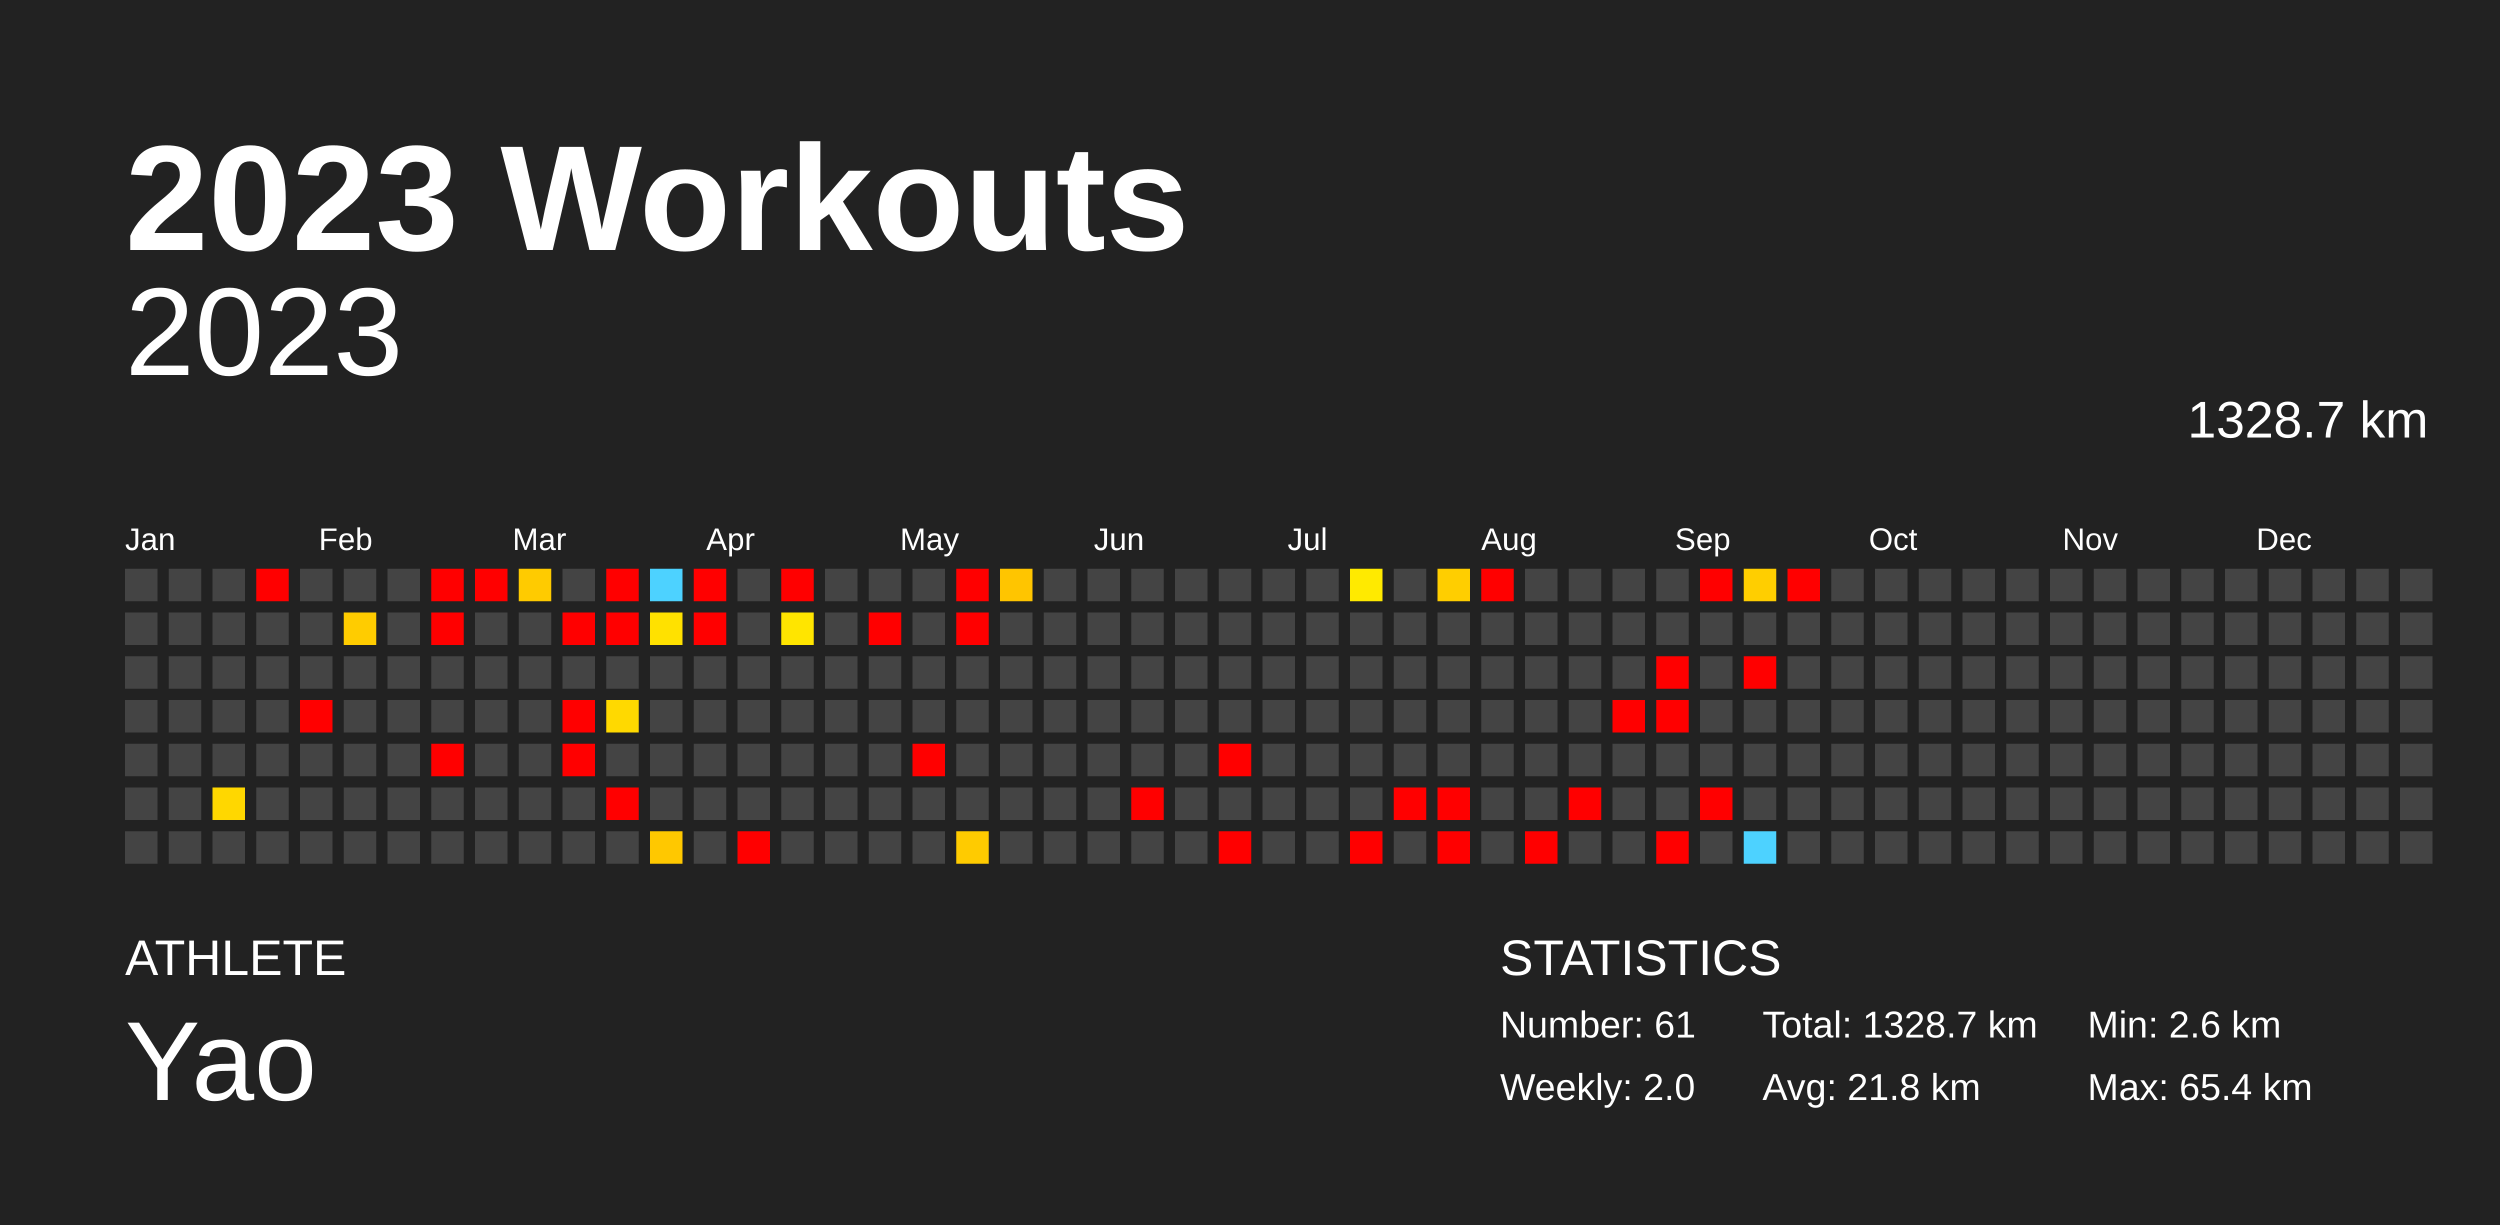
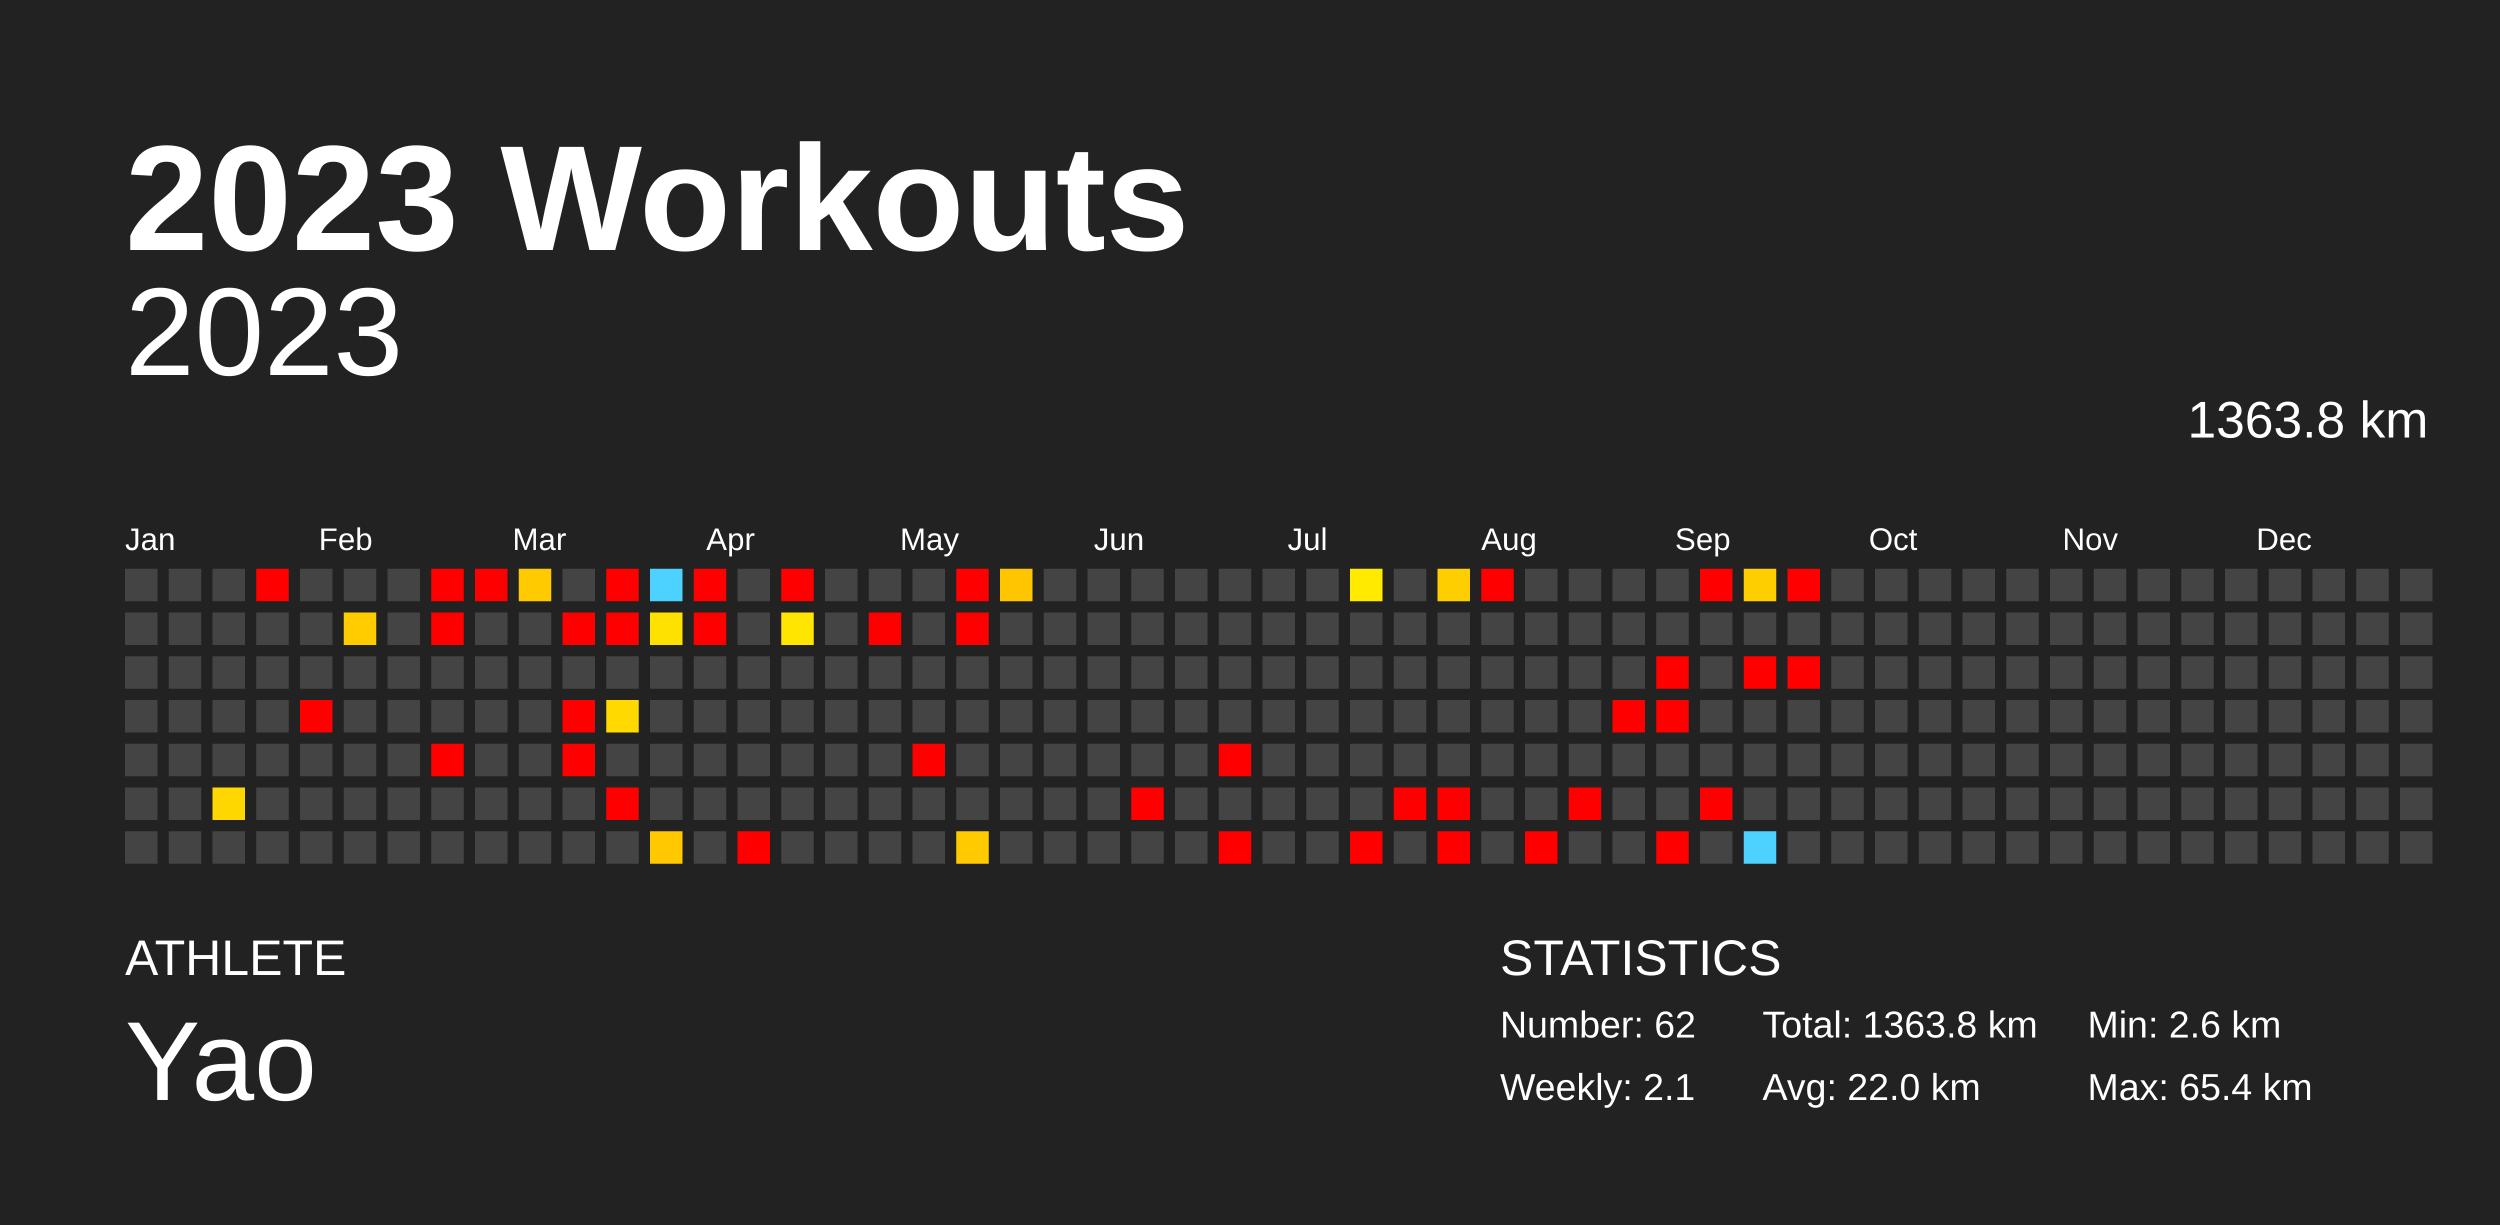
<svg xmlns="http://www.w3.org/2000/svg" baseProfile="full" height="98mm" version="1.1" viewBox="0,0,200,98" width="200mm">
  <defs />
  <rect fill="#222222" height="98" width="200" x="0" y="0" />
  <text fill="#FFFFFF" style="font-size:12px; font-family:Arial; font-weight:bold;" x="10" y="20">2023 Workouts</text>
  <text fill="#FFFFFF" style="font-size:4px; font-family:Arial" x="10" y="78">ATHLETE</text>
  <text fill="#FFFFFF" style="font-size:9px; font-family:Arial" x="10" y="88">Yao</text>
  <text fill="#FFFFFF" style="font-size:4px; font-family:Arial" x="120" y="78">STATISTICS</text>
-   <text fill="#FFFFFF" style="font-size:3px; font-family:Arial" x="120" y="83">Number: 61</text>
-   <text fill="#FFFFFF" style="font-size:3px; font-family:Arial" x="120" y="88">Weekly: 2.0</text>
-   <text fill="#FFFFFF" style="font-size:3px; font-family:Arial" x="141" y="83">Total: 1328.7 km</text>
-   <text fill="#FFFFFF" style="font-size:3px; font-family:Arial" x="141" y="88">Avg: 21.8 km</text>
+   <text fill="#FFFFFF" style="font-size:3px; font-family:Arial" x="120" y="83">Number: 62</text>
+   <text fill="#FFFFFF" style="font-size:3px; font-family:Arial" x="120" y="88">Weekly: 2.1</text>
+   <text fill="#FFFFFF" style="font-size:3px; font-family:Arial" x="141" y="83">Total: 1363.8 km</text>
+   <text fill="#FFFFFF" style="font-size:3px; font-family:Arial" x="141" y="88">Avg: 22.0 km</text>
  <text fill="#FFFFFF" style="font-size:3px; font-family:Arial" x="167" y="83">Min: 2.6 km</text>
  <text fill="#FFFFFF" style="font-size:3px; font-family:Arial" x="167" y="88">Max: 65.4 km</text>
  <text alignment-baseline="hanging" fill="#FFFFFF" style="font-size:10.0px; font-family:Arial;" x="10" y="30">2023</text>
-   <text alignment-baseline="hanging" fill="#FFFFFF" style="font-size:4.125px; font-family:Arial;" x="175" y="35">1328.7 km</text>
+   <text alignment-baseline="hanging" fill="#FFFFFF" style="font-size:4.125px; font-family:Arial;" x="175" y="35">1363.8 km</text>
  <text fill="#FFFFFF" style="font-size:2.5px; font-family:Arial" x="10.0" y="44">Jan</text>
  <text fill="#FFFFFF" style="font-size:2.5px; font-family:Arial" x="25.5" y="44">Feb</text>
  <text fill="#FFFFFF" style="font-size:2.5px; font-family:Arial" x="41.0" y="44">Mar</text>
  <text fill="#FFFFFF" style="font-size:2.5px; font-family:Arial" x="56.5" y="44">Apr</text>
  <text fill="#FFFFFF" style="font-size:2.5px; font-family:Arial" x="72.0" y="44">May</text>
  <text fill="#FFFFFF" style="font-size:2.5px; font-family:Arial" x="87.5" y="44">Jun</text>
  <text fill="#FFFFFF" style="font-size:2.5px; font-family:Arial" x="103.0" y="44">Jul</text>
  <text fill="#FFFFFF" style="font-size:2.5px; font-family:Arial" x="118.5" y="44">Aug</text>
  <text fill="#FFFFFF" style="font-size:2.5px; font-family:Arial" x="134.0" y="44">Sep</text>
  <text fill="#FFFFFF" style="font-size:2.5px; font-family:Arial" x="149.5" y="44">Oct</text>
  <text fill="#FFFFFF" style="font-size:2.5px; font-family:Arial" x="165.0" y="44">Nov</text>
  <text fill="#FFFFFF" style="font-size:2.5px; font-family:Arial" x="180.5" y="44">Dec</text>
  <rect fill="#444444" height="2.6" width="2.6" x="10.0" y="45.5" />
  <rect fill="#444444" height="2.6" width="2.6" x="10.0" y="49.0" />
  <rect fill="#444444" height="2.6" width="2.6" x="10.0" y="52.5" />
  <rect fill="#444444" height="2.6" width="2.6" x="10.0" y="56.0" />
  <rect fill="#444444" height="2.6" width="2.6" x="10.0" y="59.5" />
  <rect fill="#444444" height="2.6" width="2.6" x="10.0" y="63.0" />
  <rect fill="#444444" height="2.6" width="2.6" x="10.0" y="66.5" />
  <rect fill="#444444" height="2.6" width="2.6" x="13.5" y="45.5" />
  <rect fill="#444444" height="2.6" width="2.6" x="13.5" y="49.0" />
  <rect fill="#444444" height="2.6" width="2.6" x="13.5" y="52.5" />
  <rect fill="#444444" height="2.6" width="2.6" x="13.5" y="56.0" />
  <rect fill="#444444" height="2.6" width="2.6" x="13.5" y="59.5" />
  <rect fill="#444444" height="2.6" width="2.6" x="13.5" y="63.0" />
  <rect fill="#444444" height="2.6" width="2.6" x="13.5" y="66.5" />
  <rect fill="#444444" height="2.6" width="2.6" x="17.0" y="45.5" />
  <rect fill="#444444" height="2.6" width="2.6" x="17.0" y="49.0" />
  <rect fill="#444444" height="2.6" width="2.6" x="17.0" y="52.5" />
  <rect fill="#444444" height="2.6" width="2.6" x="17.0" y="56.0" />
  <rect fill="#444444" height="2.6" width="2.6" x="17.0" y="59.5" />
  <rect fill="#ffd700" height="2.6" width="2.6" x="17.0" y="63.0" />
  <rect fill="#444444" height="2.6" width="2.6" x="17.0" y="66.5" />
  <rect fill="red" height="2.6" width="2.6" x="20.5" y="45.5" />
  <rect fill="#444444" height="2.6" width="2.6" x="20.5" y="49.0" />
  <rect fill="#444444" height="2.6" width="2.6" x="20.5" y="52.5" />
  <rect fill="#444444" height="2.6" width="2.6" x="20.5" y="56.0" />
  <rect fill="#444444" height="2.6" width="2.6" x="20.5" y="59.5" />
  <rect fill="#444444" height="2.6" width="2.6" x="20.5" y="63.0" />
  <rect fill="#444444" height="2.6" width="2.6" x="20.5" y="66.5" />
  <rect fill="#444444" height="2.6" width="2.6" x="24.0" y="45.5" />
  <rect fill="#444444" height="2.6" width="2.6" x="24.0" y="49.0" />
  <rect fill="#444444" height="2.6" width="2.6" x="24.0" y="52.5" />
  <rect fill="red" height="2.6" width="2.6" x="24.0" y="56.0" />
  <rect fill="#444444" height="2.6" width="2.6" x="24.0" y="59.5" />
  <rect fill="#444444" height="2.6" width="2.6" x="24.0" y="63.0" />
  <rect fill="#444444" height="2.6" width="2.6" x="24.0" y="66.5" />
  <rect fill="#444444" height="2.6" width="2.6" x="27.5" y="45.5" />
  <rect fill="#ffcc00" height="2.6" width="2.6" x="27.5" y="49.0" />
  <rect fill="#444444" height="2.6" width="2.6" x="27.5" y="52.5" />
  <rect fill="#444444" height="2.6" width="2.6" x="27.5" y="56.0" />
  <rect fill="#444444" height="2.6" width="2.6" x="27.5" y="59.5" />
  <rect fill="#444444" height="2.6" width="2.6" x="27.5" y="63.0" />
  <rect fill="#444444" height="2.6" width="2.6" x="27.5" y="66.5" />
  <rect fill="#444444" height="2.6" width="2.6" x="31.0" y="45.5" />
  <rect fill="#444444" height="2.6" width="2.6" x="31.0" y="49.0" />
  <rect fill="#444444" height="2.6" width="2.6" x="31.0" y="52.5" />
  <rect fill="#444444" height="2.6" width="2.6" x="31.0" y="56.0" />
  <rect fill="#444444" height="2.6" width="2.6" x="31.0" y="59.5" />
  <rect fill="#444444" height="2.6" width="2.6" x="31.0" y="63.0" />
  <rect fill="#444444" height="2.6" width="2.6" x="31.0" y="66.5" />
  <rect fill="red" height="2.6" width="2.6" x="34.5" y="45.5" />
  <rect fill="red" height="2.6" width="2.6" x="34.5" y="49.0" />
  <rect fill="#444444" height="2.6" width="2.6" x="34.5" y="52.5" />
  <rect fill="#444444" height="2.6" width="2.6" x="34.5" y="56.0" />
  <rect fill="red" height="2.6" width="2.6" x="34.5" y="59.5" />
  <rect fill="#444444" height="2.6" width="2.6" x="34.5" y="63.0" />
  <rect fill="#444444" height="2.6" width="2.6" x="34.5" y="66.5" />
  <rect fill="red" height="2.6" width="2.6" x="38.0" y="45.5" />
  <rect fill="#444444" height="2.6" width="2.6" x="38.0" y="49.0" />
  <rect fill="#444444" height="2.6" width="2.6" x="38.0" y="52.5" />
  <rect fill="#444444" height="2.6" width="2.6" x="38.0" y="56.0" />
  <rect fill="#444444" height="2.6" width="2.6" x="38.0" y="59.5" />
  <rect fill="#444444" height="2.6" width="2.6" x="38.0" y="63.0" />
  <rect fill="#444444" height="2.6" width="2.6" x="38.0" y="66.5" />
  <rect fill="#ffcb00" height="2.6" width="2.6" x="41.5" y="45.5" />
  <rect fill="#444444" height="2.6" width="2.6" x="41.5" y="49.0" />
  <rect fill="#444444" height="2.6" width="2.6" x="41.5" y="52.5" />
  <rect fill="#444444" height="2.6" width="2.6" x="41.5" y="56.0" />
  <rect fill="#444444" height="2.6" width="2.6" x="41.5" y="59.5" />
  <rect fill="#444444" height="2.6" width="2.6" x="41.5" y="63.0" />
  <rect fill="#444444" height="2.6" width="2.6" x="41.5" y="66.5" />
  <rect fill="#444444" height="2.6" width="2.6" x="45.0" y="45.5" />
  <rect fill="red" height="2.6" width="2.6" x="45.0" y="49.0" />
  <rect fill="#444444" height="2.6" width="2.6" x="45.0" y="52.5" />
  <rect fill="red" height="2.6" width="2.6" x="45.0" y="56.0" />
  <rect fill="red" height="2.6" width="2.6" x="45.0" y="59.5" />
  <rect fill="#444444" height="2.6" width="2.6" x="45.0" y="63.0" />
  <rect fill="#444444" height="2.6" width="2.6" x="45.0" y="66.5" />
  <rect fill="red" height="2.6" width="2.6" x="48.5" y="45.5" />
  <rect fill="red" height="2.6" width="2.6" x="48.5" y="49.0" />
  <rect fill="#444444" height="2.6" width="2.6" x="48.5" y="52.5" />
  <rect fill="#ffd900" height="2.6" width="2.6" x="48.5" y="56.0" />
  <rect fill="#444444" height="2.6" width="2.6" x="48.5" y="59.5" />
  <rect fill="red" height="2.6" width="2.6" x="48.5" y="63.0" />
  <rect fill="#444444" height="2.6" width="2.6" x="48.5" y="66.5" />
  <rect fill="#4dd2ff" height="2.6" width="2.6" x="52.0" y="45.5" />
  <rect fill="#ffe100" height="2.6" width="2.6" x="52.0" y="49.0" />
  <rect fill="#444444" height="2.6" width="2.6" x="52.0" y="52.5" />
  <rect fill="#444444" height="2.6" width="2.6" x="52.0" y="56.0" />
  <rect fill="#444444" height="2.6" width="2.6" x="52.0" y="59.5" />
  <rect fill="#444444" height="2.6" width="2.6" x="52.0" y="63.0" />
  <rect fill="#ffc800" height="2.6" width="2.6" x="52.0" y="66.5" />
  <rect fill="red" height="2.6" width="2.6" x="55.5" y="45.5" />
  <rect fill="red" height="2.6" width="2.6" x="55.5" y="49.0" />
  <rect fill="#444444" height="2.6" width="2.6" x="55.5" y="52.5" />
  <rect fill="#444444" height="2.6" width="2.6" x="55.5" y="56.0" />
  <rect fill="#444444" height="2.6" width="2.6" x="55.5" y="59.5" />
  <rect fill="#444444" height="2.6" width="2.6" x="55.5" y="63.0" />
  <rect fill="#444444" height="2.6" width="2.6" x="55.5" y="66.5" />
  <rect fill="#444444" height="2.6" width="2.6" x="59.0" y="45.5" />
  <rect fill="#444444" height="2.6" width="2.6" x="59.0" y="49.0" />
  <rect fill="#444444" height="2.6" width="2.6" x="59.0" y="52.5" />
  <rect fill="#444444" height="2.6" width="2.6" x="59.0" y="56.0" />
  <rect fill="#444444" height="2.6" width="2.6" x="59.0" y="59.5" />
  <rect fill="#444444" height="2.6" width="2.6" x="59.0" y="63.0" />
  <rect fill="red" height="2.6" width="2.6" x="59.0" y="66.5" />
  <rect fill="red" height="2.6" width="2.6" x="62.5" y="45.5" />
  <rect fill="#ffe500" height="2.6" width="2.6" x="62.5" y="49.0" />
  <rect fill="#444444" height="2.6" width="2.6" x="62.5" y="52.5" />
  <rect fill="#444444" height="2.6" width="2.6" x="62.5" y="56.0" />
  <rect fill="#444444" height="2.6" width="2.6" x="62.5" y="59.5" />
  <rect fill="#444444" height="2.6" width="2.6" x="62.5" y="63.0" />
  <rect fill="#444444" height="2.6" width="2.6" x="62.5" y="66.5" />
  <rect fill="#444444" height="2.6" width="2.6" x="66.0" y="45.5" />
  <rect fill="#444444" height="2.6" width="2.6" x="66.0" y="49.0" />
  <rect fill="#444444" height="2.6" width="2.6" x="66.0" y="52.5" />
  <rect fill="#444444" height="2.6" width="2.6" x="66.0" y="56.0" />
  <rect fill="#444444" height="2.6" width="2.6" x="66.0" y="59.5" />
  <rect fill="#444444" height="2.6" width="2.6" x="66.0" y="63.0" />
  <rect fill="#444444" height="2.6" width="2.6" x="66.0" y="66.5" />
  <rect fill="#444444" height="2.6" width="2.6" x="69.5" y="45.5" />
  <rect fill="red" height="2.6" width="2.6" x="69.5" y="49.0" />
  <rect fill="#444444" height="2.6" width="2.6" x="69.5" y="52.5" />
  <rect fill="#444444" height="2.6" width="2.6" x="69.5" y="56.0" />
  <rect fill="#444444" height="2.6" width="2.6" x="69.5" y="59.5" />
  <rect fill="#444444" height="2.6" width="2.6" x="69.5" y="63.0" />
  <rect fill="#444444" height="2.6" width="2.6" x="69.5" y="66.5" />
  <rect fill="#444444" height="2.6" width="2.6" x="73.0" y="45.5" />
  <rect fill="#444444" height="2.6" width="2.6" x="73.0" y="49.0" />
  <rect fill="#444444" height="2.6" width="2.6" x="73.0" y="52.5" />
  <rect fill="#444444" height="2.6" width="2.6" x="73.0" y="56.0" />
  <rect fill="red" height="2.6" width="2.6" x="73.0" y="59.5" />
  <rect fill="#444444" height="2.6" width="2.6" x="73.0" y="63.0" />
  <rect fill="#444444" height="2.6" width="2.6" x="73.0" y="66.5" />
  <rect fill="red" height="2.6" width="2.6" x="76.5" y="45.5" />
  <rect fill="red" height="2.6" width="2.6" x="76.5" y="49.0" />
  <rect fill="#444444" height="2.6" width="2.6" x="76.5" y="52.5" />
  <rect fill="#444444" height="2.6" width="2.6" x="76.5" y="56.0" />
  <rect fill="#444444" height="2.6" width="2.6" x="76.5" y="59.5" />
  <rect fill="#444444" height="2.6" width="2.6" x="76.5" y="63.0" />
  <rect fill="#ffcb00" height="2.6" width="2.6" x="76.5" y="66.5" />
  <rect fill="#ffc500" height="2.6" width="2.6" x="80.0" y="45.5" />
  <rect fill="#444444" height="2.6" width="2.6" x="80.0" y="49.0" />
  <rect fill="#444444" height="2.6" width="2.6" x="80.0" y="52.5" />
  <rect fill="#444444" height="2.6" width="2.6" x="80.0" y="56.0" />
  <rect fill="#444444" height="2.6" width="2.6" x="80.0" y="59.5" />
  <rect fill="#444444" height="2.6" width="2.6" x="80.0" y="63.0" />
  <rect fill="#444444" height="2.6" width="2.6" x="80.0" y="66.5" />
  <rect fill="#444444" height="2.6" width="2.6" x="83.5" y="45.5" />
  <rect fill="#444444" height="2.6" width="2.6" x="83.5" y="49.0" />
  <rect fill="#444444" height="2.6" width="2.6" x="83.5" y="52.5" />
  <rect fill="#444444" height="2.6" width="2.6" x="83.5" y="56.0" />
  <rect fill="#444444" height="2.6" width="2.6" x="83.5" y="59.5" />
  <rect fill="#444444" height="2.6" width="2.6" x="83.5" y="63.0" />
  <rect fill="#444444" height="2.6" width="2.6" x="83.5" y="66.5" />
  <rect fill="#444444" height="2.6" width="2.6" x="87.0" y="45.5" />
  <rect fill="#444444" height="2.6" width="2.6" x="87.0" y="49.0" />
  <rect fill="#444444" height="2.6" width="2.6" x="87.0" y="52.5" />
  <rect fill="#444444" height="2.6" width="2.6" x="87.0" y="56.0" />
  <rect fill="#444444" height="2.6" width="2.6" x="87.0" y="59.5" />
  <rect fill="#444444" height="2.6" width="2.6" x="87.0" y="63.0" />
  <rect fill="#444444" height="2.6" width="2.6" x="87.0" y="66.5" />
  <rect fill="#444444" height="2.6" width="2.6" x="90.5" y="45.5" />
  <rect fill="#444444" height="2.6" width="2.6" x="90.5" y="49.0" />
  <rect fill="#444444" height="2.6" width="2.6" x="90.5" y="52.5" />
  <rect fill="#444444" height="2.6" width="2.6" x="90.5" y="56.0" />
  <rect fill="#444444" height="2.6" width="2.6" x="90.5" y="59.5" />
  <rect fill="red" height="2.6" width="2.6" x="90.5" y="63.0" />
  <rect fill="#444444" height="2.6" width="2.6" x="90.5" y="66.5" />
  <rect fill="#444444" height="2.6" width="2.6" x="94.0" y="45.5" />
  <rect fill="#444444" height="2.6" width="2.6" x="94.0" y="49.0" />
  <rect fill="#444444" height="2.6" width="2.6" x="94.0" y="52.5" />
  <rect fill="#444444" height="2.6" width="2.6" x="94.0" y="56.0" />
  <rect fill="#444444" height="2.6" width="2.6" x="94.0" y="59.5" />
  <rect fill="#444444" height="2.6" width="2.6" x="94.0" y="63.0" />
  <rect fill="#444444" height="2.6" width="2.6" x="94.0" y="66.5" />
  <rect fill="#444444" height="2.6" width="2.6" x="97.5" y="45.5" />
  <rect fill="#444444" height="2.6" width="2.6" x="97.5" y="49.0" />
  <rect fill="#444444" height="2.6" width="2.6" x="97.5" y="52.5" />
  <rect fill="#444444" height="2.6" width="2.6" x="97.5" y="56.0" />
  <rect fill="red" height="2.6" width="2.6" x="97.5" y="59.5" />
  <rect fill="#444444" height="2.6" width="2.6" x="97.5" y="63.0" />
  <rect fill="red" height="2.6" width="2.6" x="97.5" y="66.5" />
  <rect fill="#444444" height="2.6" width="2.6" x="101.0" y="45.5" />
  <rect fill="#444444" height="2.6" width="2.6" x="101.0" y="49.0" />
  <rect fill="#444444" height="2.6" width="2.6" x="101.0" y="52.5" />
  <rect fill="#444444" height="2.6" width="2.6" x="101.0" y="56.0" />
  <rect fill="#444444" height="2.6" width="2.6" x="101.0" y="59.5" />
  <rect fill="#444444" height="2.6" width="2.6" x="101.0" y="63.0" />
  <rect fill="#444444" height="2.6" width="2.6" x="101.0" y="66.5" />
  <rect fill="#444444" height="2.6" width="2.6" x="104.5" y="45.5" />
  <rect fill="#444444" height="2.6" width="2.6" x="104.5" y="49.0" />
  <rect fill="#444444" height="2.6" width="2.6" x="104.5" y="52.5" />
  <rect fill="#444444" height="2.6" width="2.6" x="104.5" y="56.0" />
  <rect fill="#444444" height="2.6" width="2.6" x="104.5" y="59.5" />
  <rect fill="#444444" height="2.6" width="2.6" x="104.5" y="63.0" />
  <rect fill="#444444" height="2.6" width="2.6" x="104.5" y="66.5" />
  <rect fill="#ffea00" height="2.6" width="2.6" x="108.0" y="45.5" />
  <rect fill="#444444" height="2.6" width="2.6" x="108.0" y="49.0" />
  <rect fill="#444444" height="2.6" width="2.6" x="108.0" y="52.5" />
  <rect fill="#444444" height="2.6" width="2.6" x="108.0" y="56.0" />
  <rect fill="#444444" height="2.6" width="2.6" x="108.0" y="59.5" />
  <rect fill="#444444" height="2.6" width="2.6" x="108.0" y="63.0" />
  <rect fill="red" height="2.6" width="2.6" x="108.0" y="66.5" />
  <rect fill="#444444" height="2.6" width="2.6" x="111.5" y="45.5" />
  <rect fill="#444444" height="2.6" width="2.6" x="111.5" y="49.0" />
  <rect fill="#444444" height="2.6" width="2.6" x="111.5" y="52.5" />
  <rect fill="#444444" height="2.6" width="2.6" x="111.5" y="56.0" />
  <rect fill="#444444" height="2.6" width="2.6" x="111.5" y="59.5" />
  <rect fill="red" height="2.6" width="2.6" x="111.5" y="63.0" />
  <rect fill="#444444" height="2.6" width="2.6" x="111.5" y="66.5" />
  <rect fill="#ffce00" height="2.6" width="2.6" x="115.0" y="45.5" />
  <rect fill="#444444" height="2.6" width="2.6" x="115.0" y="49.0" />
  <rect fill="#444444" height="2.6" width="2.6" x="115.0" y="52.5" />
  <rect fill="#444444" height="2.6" width="2.6" x="115.0" y="56.0" />
  <rect fill="#444444" height="2.6" width="2.6" x="115.0" y="59.5" />
  <rect fill="red" height="2.6" width="2.6" x="115.0" y="63.0" />
  <rect fill="red" height="2.6" width="2.6" x="115.0" y="66.5" />
  <rect fill="red" height="2.6" width="2.6" x="118.5" y="45.5" />
  <rect fill="#444444" height="2.6" width="2.6" x="118.5" y="49.0" />
  <rect fill="#444444" height="2.6" width="2.6" x="118.5" y="52.5" />
  <rect fill="#444444" height="2.6" width="2.6" x="118.5" y="56.0" />
  <rect fill="#444444" height="2.6" width="2.6" x="118.5" y="59.5" />
  <rect fill="#444444" height="2.6" width="2.6" x="118.5" y="63.0" />
  <rect fill="#444444" height="2.6" width="2.6" x="118.5" y="66.5" />
  <rect fill="#444444" height="2.6" width="2.6" x="122.0" y="45.5" />
  <rect fill="#444444" height="2.6" width="2.6" x="122.0" y="49.0" />
  <rect fill="#444444" height="2.6" width="2.6" x="122.0" y="52.5" />
  <rect fill="#444444" height="2.6" width="2.6" x="122.0" y="56.0" />
  <rect fill="#444444" height="2.6" width="2.6" x="122.0" y="59.5" />
  <rect fill="#444444" height="2.6" width="2.6" x="122.0" y="63.0" />
  <rect fill="red" height="2.6" width="2.6" x="122.0" y="66.5" />
  <rect fill="#444444" height="2.6" width="2.6" x="125.5" y="45.5" />
  <rect fill="#444444" height="2.6" width="2.6" x="125.5" y="49.0" />
  <rect fill="#444444" height="2.6" width="2.6" x="125.5" y="52.5" />
  <rect fill="#444444" height="2.6" width="2.6" x="125.5" y="56.0" />
  <rect fill="#444444" height="2.6" width="2.6" x="125.5" y="59.5" />
  <rect fill="red" height="2.6" width="2.6" x="125.5" y="63.0" />
  <rect fill="#444444" height="2.6" width="2.6" x="125.5" y="66.5" />
  <rect fill="#444444" height="2.6" width="2.6" x="129.0" y="45.5" />
  <rect fill="#444444" height="2.6" width="2.6" x="129.0" y="49.0" />
  <rect fill="#444444" height="2.6" width="2.6" x="129.0" y="52.5" />
  <rect fill="red" height="2.6" width="2.6" x="129.0" y="56.0" />
  <rect fill="#444444" height="2.6" width="2.6" x="129.0" y="59.5" />
  <rect fill="#444444" height="2.6" width="2.6" x="129.0" y="63.0" />
  <rect fill="#444444" height="2.6" width="2.6" x="129.0" y="66.5" />
  <rect fill="#444444" height="2.6" width="2.6" x="132.5" y="45.5" />
  <rect fill="#444444" height="2.6" width="2.6" x="132.5" y="49.0" />
  <rect fill="red" height="2.6" width="2.6" x="132.5" y="52.5" />
  <rect fill="red" height="2.6" width="2.6" x="132.5" y="56.0" />
  <rect fill="#444444" height="2.6" width="2.6" x="132.5" y="59.5" />
  <rect fill="#444444" height="2.6" width="2.6" x="132.5" y="63.0" />
  <rect fill="red" height="2.6" width="2.6" x="132.5" y="66.5" />
  <rect fill="red" height="2.6" width="2.6" x="136.0" y="45.5" />
  <rect fill="#444444" height="2.6" width="2.6" x="136.0" y="49.0" />
  <rect fill="#444444" height="2.6" width="2.6" x="136.0" y="52.5" />
  <rect fill="#444444" height="2.6" width="2.6" x="136.0" y="56.0" />
  <rect fill="#444444" height="2.6" width="2.6" x="136.0" y="59.5" />
  <rect fill="red" height="2.6" width="2.6" x="136.0" y="63.0" />
  <rect fill="#444444" height="2.6" width="2.6" x="136.0" y="66.5" />
  <rect fill="#ffce00" height="2.6" width="2.6" x="139.5" y="45.5" />
  <rect fill="#444444" height="2.6" width="2.6" x="139.5" y="49.0" />
  <rect fill="red" height="2.6" width="2.6" x="139.5" y="52.5" />
  <rect fill="#444444" height="2.6" width="2.6" x="139.5" y="56.0" />
  <rect fill="#444444" height="2.6" width="2.6" x="139.5" y="59.5" />
  <rect fill="#444444" height="2.6" width="2.6" x="139.5" y="63.0" />
  <rect fill="#4dd2ff" height="2.6" width="2.6" x="139.5" y="66.5" />
  <rect fill="red" height="2.6" width="2.6" x="143.0" y="45.5" />
  <rect fill="#444444" height="2.6" width="2.6" x="143.0" y="49.0" />
-   <rect fill="#444444" height="2.6" width="2.6" x="143.0" y="52.5" />
+   <rect fill="red" height="2.6" width="2.6" x="143.0" y="52.5" />
  <rect fill="#444444" height="2.6" width="2.6" x="143.0" y="56.0" />
  <rect fill="#444444" height="2.6" width="2.6" x="143.0" y="59.5" />
  <rect fill="#444444" height="2.6" width="2.6" x="143.0" y="63.0" />
  <rect fill="#444444" height="2.6" width="2.6" x="143.0" y="66.5" />
  <rect fill="#444444" height="2.6" width="2.6" x="146.5" y="45.5" />
  <rect fill="#444444" height="2.6" width="2.6" x="146.5" y="49.0" />
  <rect fill="#444444" height="2.6" width="2.6" x="146.5" y="52.5" />
  <rect fill="#444444" height="2.6" width="2.6" x="146.5" y="56.0" />
  <rect fill="#444444" height="2.6" width="2.6" x="146.5" y="59.5" />
  <rect fill="#444444" height="2.6" width="2.6" x="146.5" y="63.0" />
  <rect fill="#444444" height="2.6" width="2.6" x="146.5" y="66.5" />
  <rect fill="#444444" height="2.6" width="2.6" x="150.0" y="45.5" />
  <rect fill="#444444" height="2.6" width="2.6" x="150.0" y="49.0" />
  <rect fill="#444444" height="2.6" width="2.6" x="150.0" y="52.5" />
  <rect fill="#444444" height="2.6" width="2.6" x="150.0" y="56.0" />
  <rect fill="#444444" height="2.6" width="2.6" x="150.0" y="59.5" />
  <rect fill="#444444" height="2.6" width="2.6" x="150.0" y="63.0" />
  <rect fill="#444444" height="2.6" width="2.6" x="150.0" y="66.5" />
  <rect fill="#444444" height="2.6" width="2.6" x="153.5" y="45.5" />
  <rect fill="#444444" height="2.6" width="2.6" x="153.5" y="49.0" />
  <rect fill="#444444" height="2.6" width="2.6" x="153.5" y="52.5" />
  <rect fill="#444444" height="2.6" width="2.6" x="153.5" y="56.0" />
  <rect fill="#444444" height="2.6" width="2.6" x="153.5" y="59.5" />
  <rect fill="#444444" height="2.6" width="2.6" x="153.5" y="63.0" />
  <rect fill="#444444" height="2.6" width="2.6" x="153.5" y="66.5" />
  <rect fill="#444444" height="2.6" width="2.6" x="157.0" y="45.5" />
  <rect fill="#444444" height="2.6" width="2.6" x="157.0" y="49.0" />
  <rect fill="#444444" height="2.6" width="2.6" x="157.0" y="52.5" />
  <rect fill="#444444" height="2.6" width="2.6" x="157.0" y="56.0" />
  <rect fill="#444444" height="2.6" width="2.6" x="157.0" y="59.5" />
  <rect fill="#444444" height="2.6" width="2.6" x="157.0" y="63.0" />
  <rect fill="#444444" height="2.6" width="2.6" x="157.0" y="66.5" />
  <rect fill="#444444" height="2.6" width="2.6" x="160.5" y="45.5" />
  <rect fill="#444444" height="2.6" width="2.6" x="160.5" y="49.0" />
  <rect fill="#444444" height="2.6" width="2.6" x="160.5" y="52.5" />
  <rect fill="#444444" height="2.6" width="2.6" x="160.5" y="56.0" />
  <rect fill="#444444" height="2.6" width="2.6" x="160.5" y="59.5" />
  <rect fill="#444444" height="2.6" width="2.6" x="160.5" y="63.0" />
  <rect fill="#444444" height="2.6" width="2.6" x="160.5" y="66.5" />
  <rect fill="#444444" height="2.6" width="2.6" x="164.0" y="45.5" />
  <rect fill="#444444" height="2.6" width="2.6" x="164.0" y="49.0" />
  <rect fill="#444444" height="2.6" width="2.6" x="164.0" y="52.5" />
  <rect fill="#444444" height="2.6" width="2.6" x="164.0" y="56.0" />
  <rect fill="#444444" height="2.6" width="2.6" x="164.0" y="59.5" />
  <rect fill="#444444" height="2.6" width="2.6" x="164.0" y="63.0" />
  <rect fill="#444444" height="2.6" width="2.6" x="164.0" y="66.5" />
  <rect fill="#444444" height="2.6" width="2.6" x="167.5" y="45.5" />
  <rect fill="#444444" height="2.6" width="2.6" x="167.5" y="49.0" />
  <rect fill="#444444" height="2.6" width="2.6" x="167.5" y="52.5" />
  <rect fill="#444444" height="2.6" width="2.6" x="167.5" y="56.0" />
  <rect fill="#444444" height="2.6" width="2.6" x="167.5" y="59.5" />
  <rect fill="#444444" height="2.6" width="2.6" x="167.5" y="63.0" />
  <rect fill="#444444" height="2.6" width="2.6" x="167.5" y="66.5" />
  <rect fill="#444444" height="2.6" width="2.6" x="171.0" y="45.5" />
  <rect fill="#444444" height="2.6" width="2.6" x="171.0" y="49.0" />
  <rect fill="#444444" height="2.6" width="2.6" x="171.0" y="52.5" />
  <rect fill="#444444" height="2.6" width="2.6" x="171.0" y="56.0" />
  <rect fill="#444444" height="2.6" width="2.6" x="171.0" y="59.5" />
  <rect fill="#444444" height="2.6" width="2.6" x="171.0" y="63.0" />
  <rect fill="#444444" height="2.6" width="2.6" x="171.0" y="66.5" />
  <rect fill="#444444" height="2.6" width="2.6" x="174.5" y="45.5" />
  <rect fill="#444444" height="2.6" width="2.6" x="174.5" y="49.0" />
  <rect fill="#444444" height="2.6" width="2.6" x="174.5" y="52.5" />
  <rect fill="#444444" height="2.6" width="2.6" x="174.5" y="56.0" />
  <rect fill="#444444" height="2.6" width="2.6" x="174.5" y="59.5" />
  <rect fill="#444444" height="2.6" width="2.6" x="174.5" y="63.0" />
  <rect fill="#444444" height="2.6" width="2.6" x="174.5" y="66.5" />
  <rect fill="#444444" height="2.6" width="2.6" x="178.0" y="45.5" />
  <rect fill="#444444" height="2.6" width="2.6" x="178.0" y="49.0" />
  <rect fill="#444444" height="2.6" width="2.6" x="178.0" y="52.5" />
  <rect fill="#444444" height="2.6" width="2.6" x="178.0" y="56.0" />
  <rect fill="#444444" height="2.6" width="2.6" x="178.0" y="59.5" />
  <rect fill="#444444" height="2.6" width="2.6" x="178.0" y="63.0" />
  <rect fill="#444444" height="2.6" width="2.6" x="178.0" y="66.5" />
  <rect fill="#444444" height="2.6" width="2.6" x="181.5" y="45.5" />
  <rect fill="#444444" height="2.6" width="2.6" x="181.5" y="49.0" />
  <rect fill="#444444" height="2.6" width="2.6" x="181.5" y="52.5" />
  <rect fill="#444444" height="2.6" width="2.6" x="181.5" y="56.0" />
  <rect fill="#444444" height="2.6" width="2.6" x="181.5" y="59.5" />
  <rect fill="#444444" height="2.6" width="2.6" x="181.5" y="63.0" />
  <rect fill="#444444" height="2.6" width="2.6" x="181.5" y="66.5" />
  <rect fill="#444444" height="2.6" width="2.6" x="185.0" y="45.5" />
  <rect fill="#444444" height="2.6" width="2.6" x="185.0" y="49.0" />
  <rect fill="#444444" height="2.6" width="2.6" x="185.0" y="52.5" />
  <rect fill="#444444" height="2.6" width="2.6" x="185.0" y="56.0" />
  <rect fill="#444444" height="2.6" width="2.6" x="185.0" y="59.5" />
  <rect fill="#444444" height="2.6" width="2.6" x="185.0" y="63.0" />
  <rect fill="#444444" height="2.6" width="2.6" x="185.0" y="66.5" />
  <rect fill="#444444" height="2.6" width="2.6" x="188.5" y="45.5" />
  <rect fill="#444444" height="2.6" width="2.6" x="188.5" y="49.0" />
  <rect fill="#444444" height="2.6" width="2.6" x="188.5" y="52.5" />
  <rect fill="#444444" height="2.6" width="2.6" x="188.5" y="56.0" />
  <rect fill="#444444" height="2.6" width="2.6" x="188.5" y="59.5" />
  <rect fill="#444444" height="2.6" width="2.6" x="188.5" y="63.0" />
  <rect fill="#444444" height="2.6" width="2.6" x="188.5" y="66.5" />
  <rect fill="#444444" height="2.6" width="2.6" x="192.0" y="45.5" />
  <rect fill="#444444" height="2.6" width="2.6" x="192.0" y="49.0" />
  <rect fill="#444444" height="2.6" width="2.6" x="192.0" y="52.5" />
  <rect fill="#444444" height="2.6" width="2.6" x="192.0" y="56.0" />
  <rect fill="#444444" height="2.6" width="2.6" x="192.0" y="59.5" />
  <rect fill="#444444" height="2.6" width="2.6" x="192.0" y="63.0" />
  <rect fill="#444444" height="2.6" width="2.6" x="192.0" y="66.5" />
</svg>
